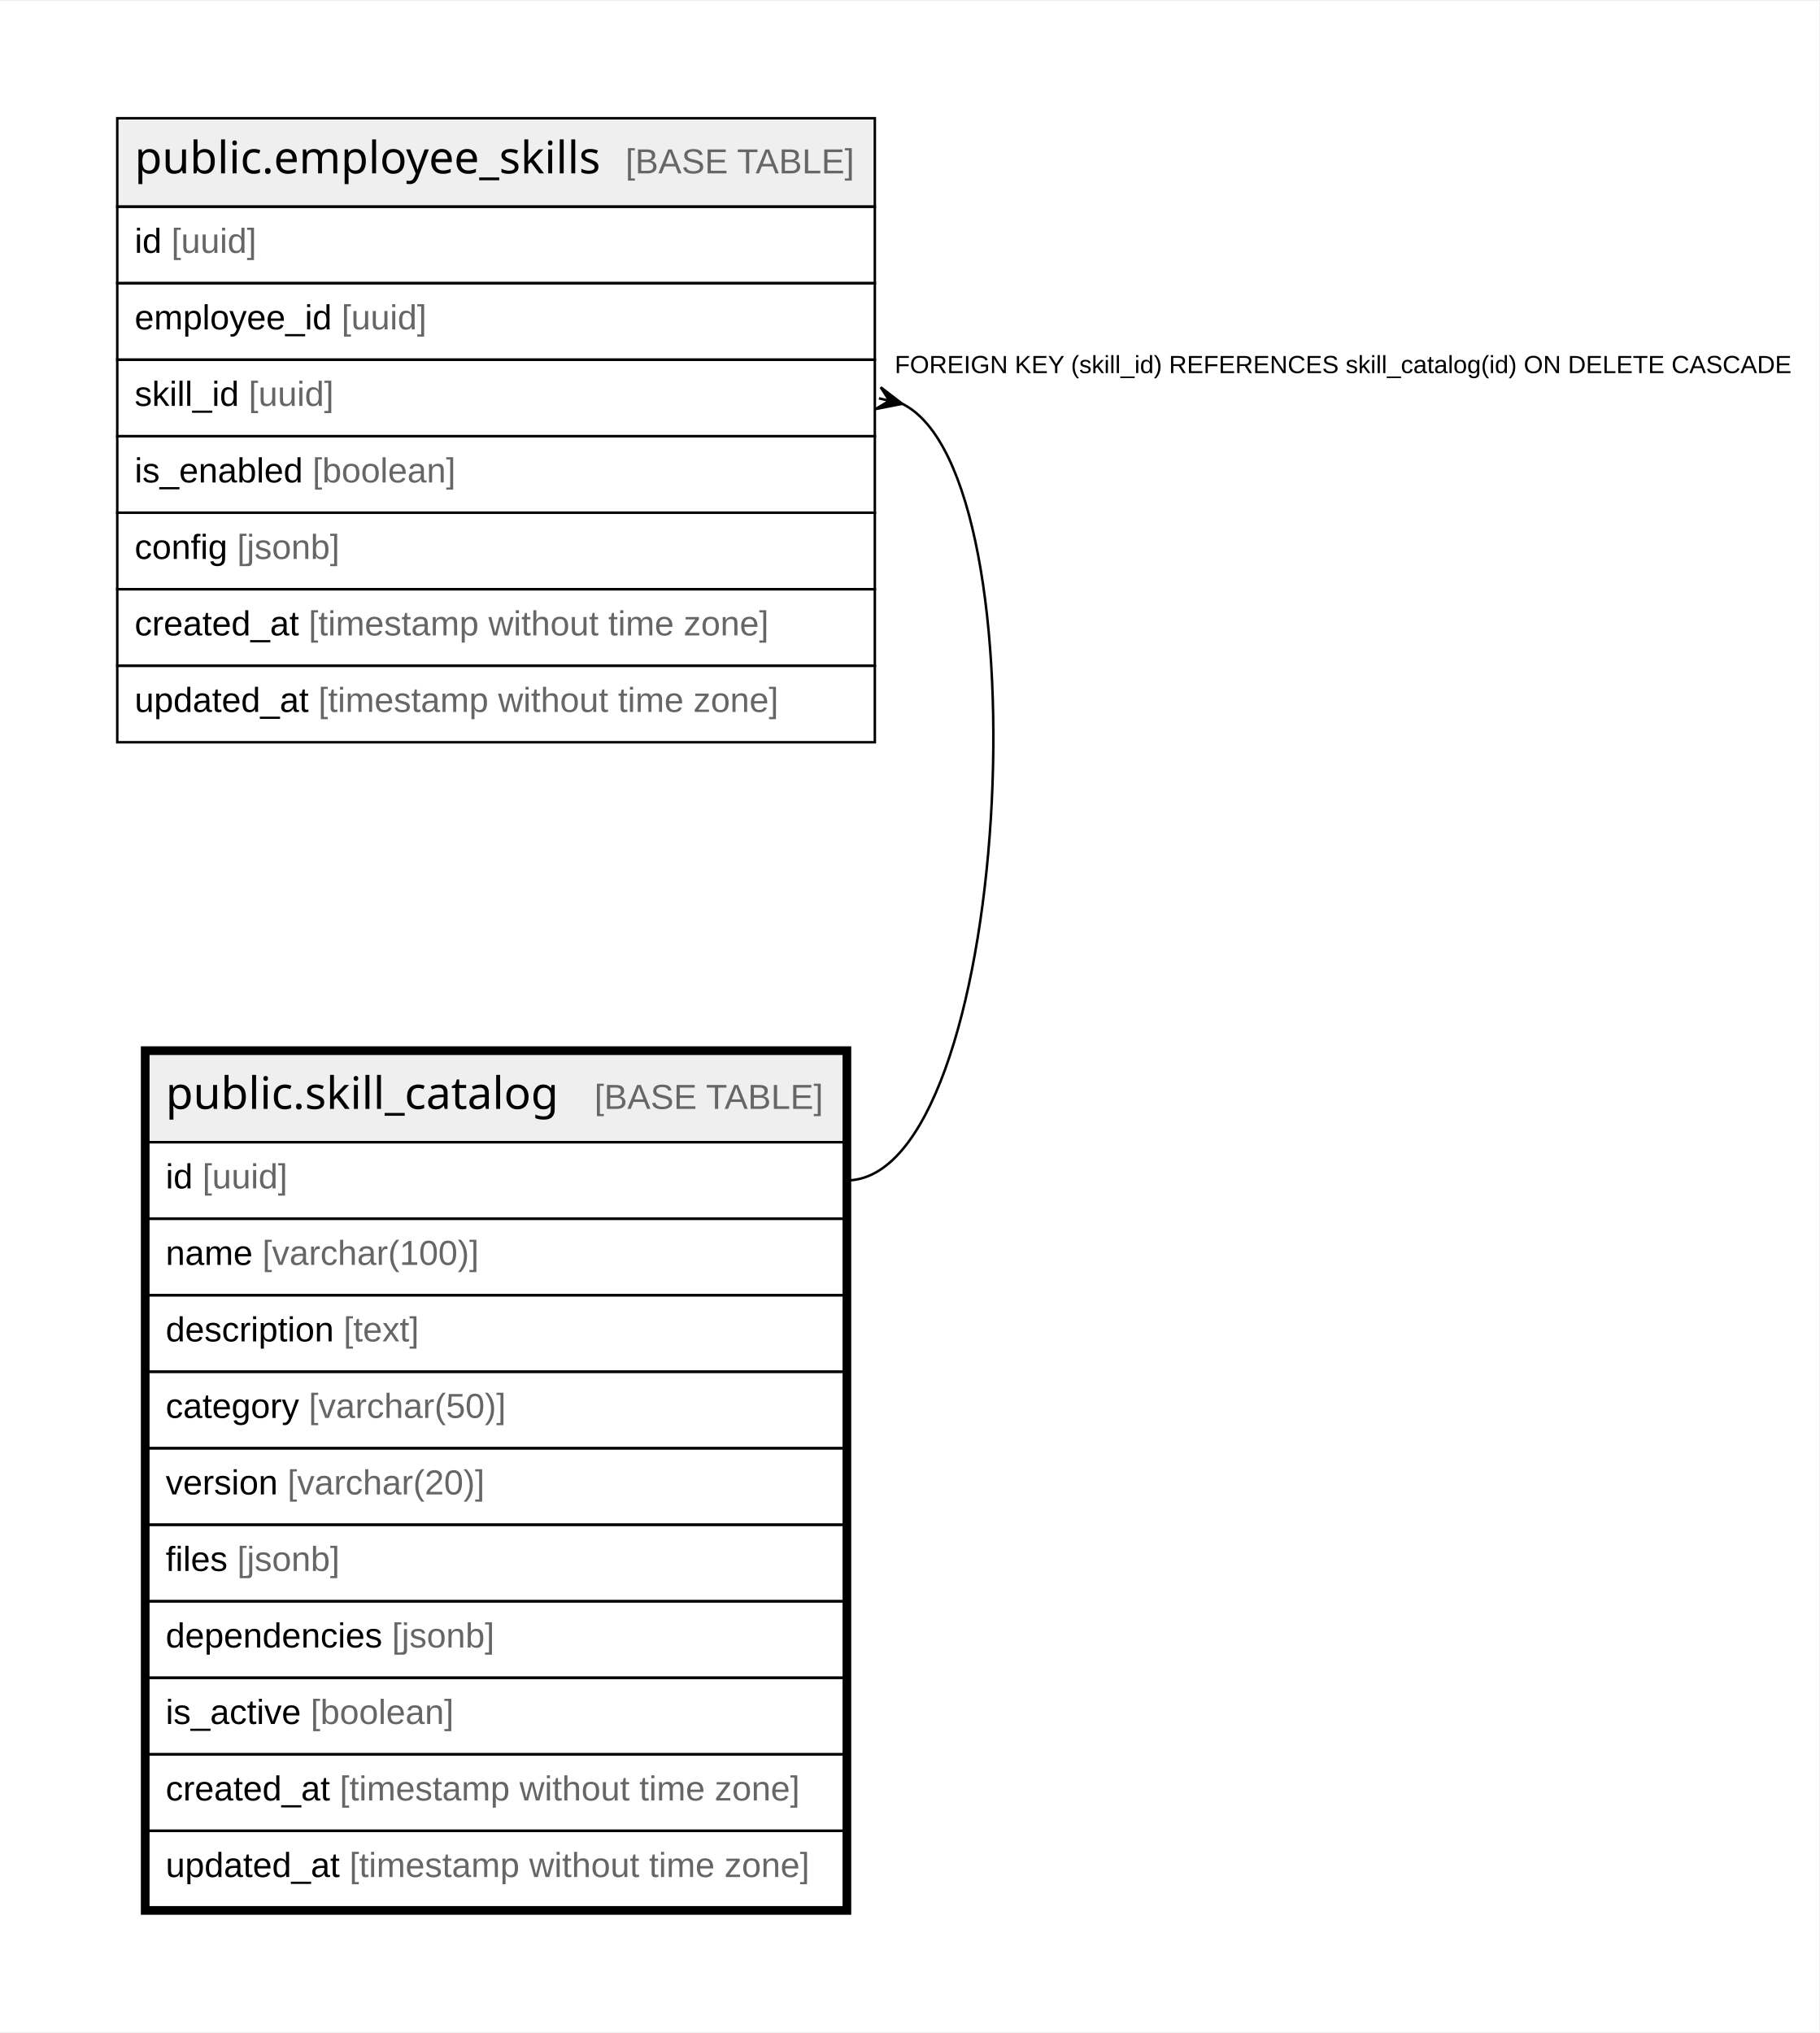
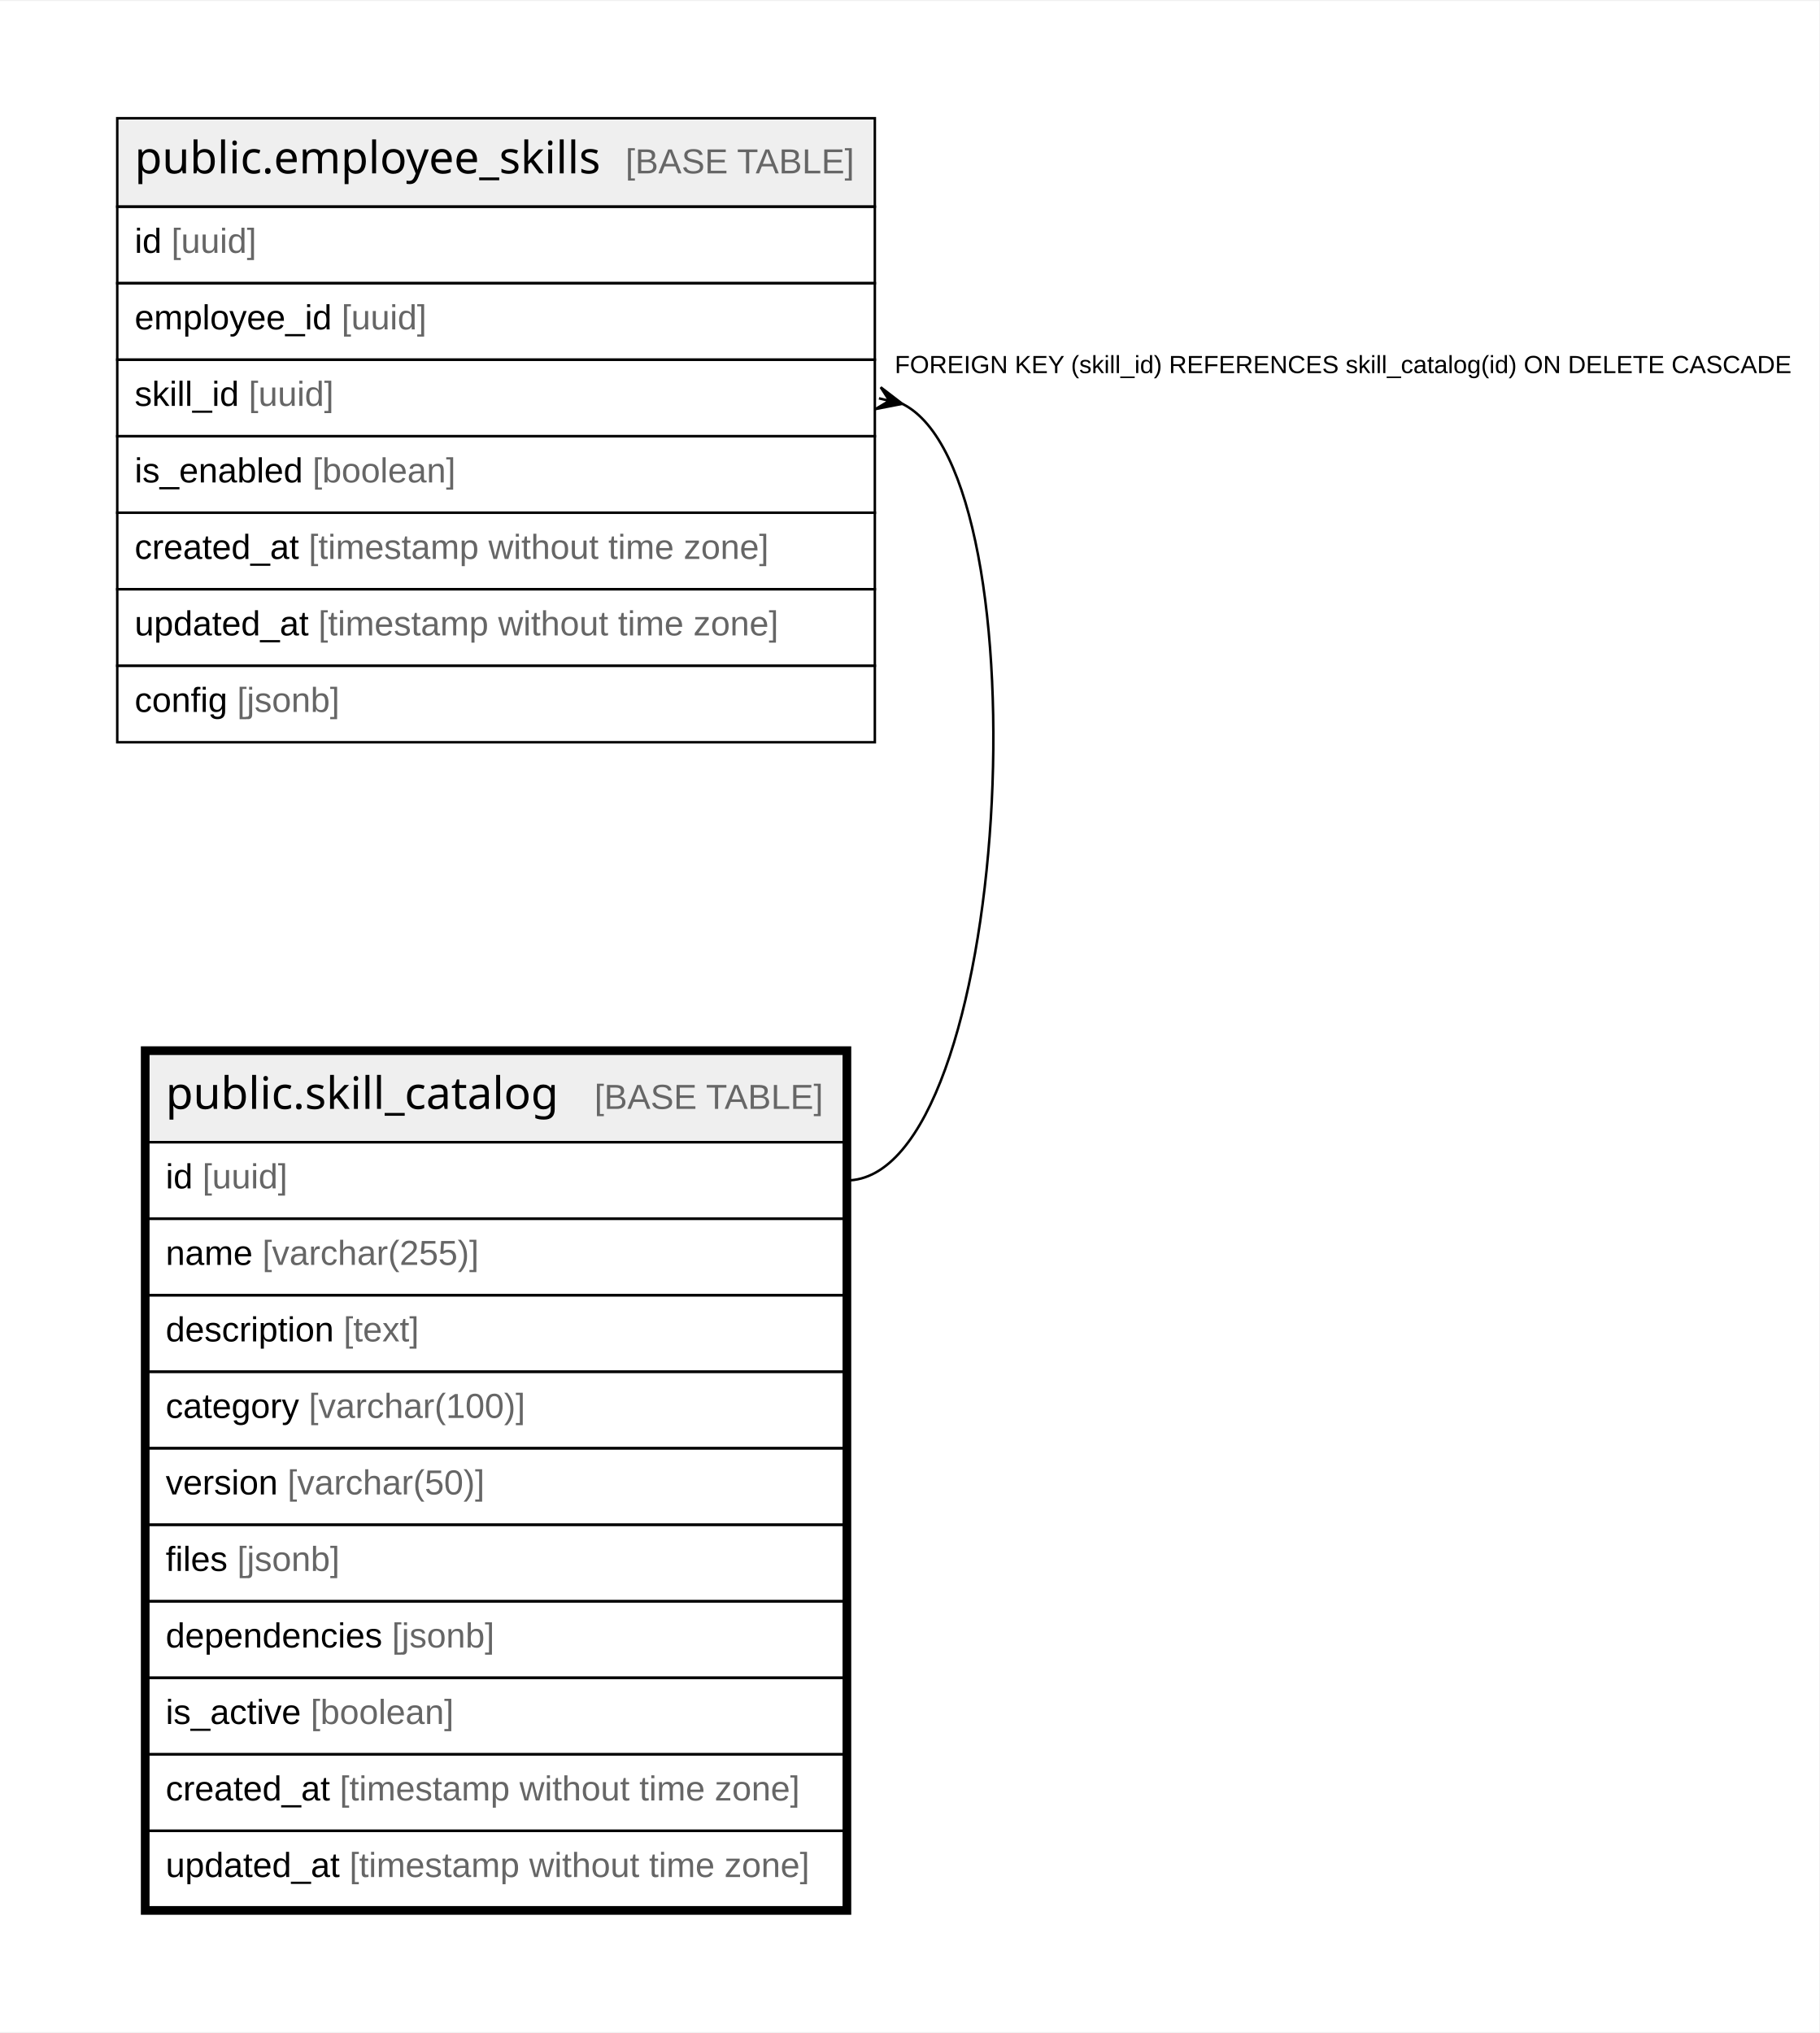
<svg xmlns="http://www.w3.org/2000/svg" width="732pt" height="818pt" viewBox="0.00 0.00 732.35 817.60">
  <g id="graph0" class="graph" transform="scale(1 1) rotate(0) translate(4 813.6)">
    <polygon fill="white" stroke="none" points="-4,4 -4,-813.6 728.35,-813.6 728.35,4 -4,4" />
    <g id="node1" class="node">
      <polygon fill="#efefef" stroke="none" points="55.7,-354.2 55.7,-389.8 335.66,-389.8 335.66,-354.2 55.7,-354.2" />
      <polygon fill="none" stroke="black" points="55.7,-354.2 55.7,-389.8 335.66,-389.8 335.66,-354.2 55.7,-354.2" />
      <text text-anchor="start" x="62.7" y="-367.6" font-family="Arial Bold" font-size="18.00">public.skill_catalog</text>
      <text text-anchor="start" x="204.17" y="-367.6" font-family="Arial" font-size="14.00">    </text>
      <text text-anchor="start" x="235.29" y="-367.6" font-family="Arial" font-size="14.00" fill="#666666">[BASE TABLE]</text>
      <polygon fill="none" stroke="black" points="55.7,-323.4 55.7,-354.2 335.66,-354.2 335.66,-323.4 55.7,-323.4" />
      <text text-anchor="start" x="62.7" y="-335.6" font-family="Arial" font-size="14.00">id </text>
      <text text-anchor="start" x="77.49" y="-335.6" font-family="Arial" font-size="14.00" fill="#666666">[uuid]</text>
      <polygon fill="none" stroke="black" points="55.7,-292.6 55.7,-323.4 335.66,-323.4 335.66,-292.6 55.7,-292.6" />
      <text text-anchor="start" x="62.7" y="-304.8" font-family="Arial" font-size="14.00">name </text>
-       <text text-anchor="start" x="101.61" y="-304.8" font-family="Arial" font-size="14.00" fill="#666666">[varchar(100)]</text>
+       <text text-anchor="start" x="101.61" y="-304.8" font-family="Arial" font-size="14.00" fill="#666666">[varchar(255)]</text>
      <polygon fill="none" stroke="black" points="55.7,-261.8 55.7,-292.6 335.66,-292.6 335.66,-261.8 55.7,-261.8" />
      <text text-anchor="start" x="62.7" y="-274" font-family="Arial" font-size="14.00">description </text>
      <text text-anchor="start" x="134.3" y="-274" font-family="Arial" font-size="14.00" fill="#666666">[text]</text>
      <polygon fill="none" stroke="black" points="55.7,-231 55.7,-261.8 335.66,-261.8 335.66,-231 55.7,-231" />
      <text text-anchor="start" x="62.7" y="-243.2" font-family="Arial" font-size="14.00">category </text>
-       <text text-anchor="start" x="120.29" y="-243.2" font-family="Arial" font-size="14.00" fill="#666666">[varchar(50)]</text>
+       <text text-anchor="start" x="120.29" y="-243.2" font-family="Arial" font-size="14.00" fill="#666666">[varchar(100)]</text>
      <polygon fill="none" stroke="black" points="55.7,-200.2 55.7,-231 335.66,-231 335.66,-200.2 55.7,-200.2" />
      <text text-anchor="start" x="62.7" y="-212.4" font-family="Arial" font-size="14.00">version </text>
-       <text text-anchor="start" x="111.72" y="-212.4" font-family="Arial" font-size="14.00" fill="#666666">[varchar(20)]</text>
+       <text text-anchor="start" x="111.72" y="-212.4" font-family="Arial" font-size="14.00" fill="#666666">[varchar(50)]</text>
      <polygon fill="none" stroke="black" points="55.7,-169.4 55.7,-200.2 335.66,-200.2 335.66,-169.4 55.7,-169.4" />
      <text text-anchor="start" x="62.7" y="-181.6" font-family="Arial" font-size="14.00">files </text>
      <text text-anchor="start" x="91.49" y="-181.6" font-family="Arial" font-size="14.00" fill="#666666">[jsonb]</text>
      <polygon fill="none" stroke="black" points="55.7,-138.6 55.7,-169.4 335.66,-169.4 335.66,-138.6 55.7,-138.6" />
      <text text-anchor="start" x="62.7" y="-150.8" font-family="Arial" font-size="14.00">dependencies </text>
      <text text-anchor="start" x="153.78" y="-150.8" font-family="Arial" font-size="14.00" fill="#666666">[jsonb]</text>
      <polygon fill="none" stroke="black" points="55.7,-107.8 55.7,-138.6 335.66,-138.6 335.66,-107.8 55.7,-107.8" />
      <text text-anchor="start" x="62.7" y="-120" font-family="Arial" font-size="14.00">is_active </text>
      <text text-anchor="start" x="121.06" y="-120" font-family="Arial" font-size="14.00" fill="#666666">[boolean]</text>
      <polygon fill="none" stroke="black" points="55.7,-77 55.7,-107.8 335.66,-107.8 335.66,-77 55.7,-77" />
      <text text-anchor="start" x="62.7" y="-89.2" font-family="Arial" font-size="14.00">created_at </text>
      <text text-anchor="start" x="132.75" y="-89.2" font-family="Arial" font-size="14.00" fill="#666666">[timestamp without time zone]</text>
      <polygon fill="none" stroke="black" points="55.7,-46.2 55.7,-77 335.66,-77 335.66,-46.2 55.7,-46.2" />
      <text text-anchor="start" x="62.7" y="-58.4" font-family="Arial" font-size="14.00">updated_at </text>
      <text text-anchor="start" x="136.66" y="-58.4" font-family="Arial" font-size="14.00" fill="#666666">[timestamp without time zone]</text>
      <polygon fill="none" stroke="black" stroke-width="3" points="54.2,-44.7 54.2,-391.3 337.16,-391.3 337.16,-44.7 54.2,-44.7" />
    </g>
    <g id="node2" class="node">
      <polygon fill="#efefef" stroke="none" points="43.2,-730.8 43.2,-766.4 348.16,-766.4 348.16,-730.8 43.2,-730.8" />
      <polygon fill="none" stroke="black" points="43.2,-730.8 43.2,-766.4 348.16,-766.4 348.16,-730.8 43.2,-730.8" />
      <text text-anchor="start" x="50.2" y="-744.2" font-family="Arial Bold" font-size="18.00">public.employee_skills</text>
      <text text-anchor="start" x="216.67" y="-744.2" font-family="Arial" font-size="14.00">    </text>
      <text text-anchor="start" x="247.79" y="-744.2" font-family="Arial" font-size="14.00" fill="#666666">[BASE TABLE]</text>
      <polygon fill="none" stroke="black" points="43.2,-700 43.2,-730.8 348.16,-730.8 348.16,-700 43.2,-700" />
      <text text-anchor="start" x="50.2" y="-712.2" font-family="Arial" font-size="14.00">id </text>
      <text text-anchor="start" x="64.99" y="-712.2" font-family="Arial" font-size="14.00" fill="#666666">[uuid]</text>
      <polygon fill="none" stroke="black" points="43.2,-669.2 43.2,-700 348.16,-700 348.16,-669.2 43.2,-669.2" />
      <text text-anchor="start" x="50.2" y="-681.4" font-family="Arial" font-size="14.00">employee_id </text>
      <text text-anchor="start" x="133.48" y="-681.4" font-family="Arial" font-size="14.00" fill="#666666">[uuid]</text>
      <polygon fill="none" stroke="black" points="43.2,-638.4 43.2,-669.2 348.16,-669.2 348.16,-638.4 43.2,-638.4" />
      <text text-anchor="start" x="50.2" y="-650.6" font-family="Arial" font-size="14.00">skill_id </text>
      <text text-anchor="start" x="96.1" y="-650.6" font-family="Arial" font-size="14.00" fill="#666666">[uuid]</text>
      <polygon fill="none" stroke="black" points="43.2,-607.6 43.2,-638.4 348.16,-638.4 348.16,-607.6 43.2,-607.6" />
      <text text-anchor="start" x="50.2" y="-619.8" font-family="Arial" font-size="14.00">is_enabled </text>
      <text text-anchor="start" x="121.81" y="-619.8" font-family="Arial" font-size="14.00" fill="#666666">[boolean]</text>
      <polygon fill="none" stroke="black" points="43.2,-576.8 43.2,-607.6 348.16,-607.6 348.16,-576.8 43.2,-576.8" />
-       <text text-anchor="start" x="50.2" y="-589" font-family="Arial" font-size="14.00">config </text>
-       <text text-anchor="start" x="91.45" y="-589" font-family="Arial" font-size="14.00" fill="#666666">[jsonb]</text>
+       <text text-anchor="start" x="50.2" y="-589" font-family="Arial" font-size="14.00">created_at </text>
+       <text text-anchor="start" x="120.25" y="-589" font-family="Arial" font-size="14.00" fill="#666666">[timestamp without time zone]</text>
      <polygon fill="none" stroke="black" points="43.2,-546 43.2,-576.8 348.16,-576.8 348.16,-546 43.2,-546" />
-       <text text-anchor="start" x="50.2" y="-558.2" font-family="Arial" font-size="14.00">created_at </text>
-       <text text-anchor="start" x="120.25" y="-558.2" font-family="Arial" font-size="14.00" fill="#666666">[timestamp without time zone]</text>
+       <text text-anchor="start" x="50.2" y="-558.2" font-family="Arial" font-size="14.00">updated_at </text>
+       <text text-anchor="start" x="124.16" y="-558.2" font-family="Arial" font-size="14.00" fill="#666666">[timestamp without time zone]</text>
      <polygon fill="none" stroke="black" points="43.2,-515.2 43.2,-546 348.16,-546 348.16,-515.2 43.2,-515.2" />
-       <text text-anchor="start" x="50.2" y="-527.4" font-family="Arial" font-size="14.00">updated_at </text>
-       <text text-anchor="start" x="124.16" y="-527.4" font-family="Arial" font-size="14.00" fill="#666666">[timestamp without time zone]</text>
+       <text text-anchor="start" x="50.2" y="-527.4" font-family="Arial" font-size="14.00">config </text>
+       <text text-anchor="start" x="91.45" y="-527.4" font-family="Arial" font-size="14.00" fill="#666666">[jsonb]</text>
    </g>
    <g id="edge1" class="edge">
      <path fill="none" stroke="black" d="M359.2,-651.45C417.8,-622.62 403.16,-338.8 336.66,-338.8" />
      <polygon fill="black" stroke="black" points="359.22,-651.44 348.46,-649.34 354.03,-652.66 349.81,-653.65 349.81,-653.65 349.81,-653.65 354.03,-652.66 350.52,-658.1 359.22,-651.44" />
      <text text-anchor="start" x="356.16" y="-663.8" font-family="Arial" font-size="10.00">FOREIGN KEY (skill_id) REFERENCES skill_catalog(id) ON DELETE CASCADE</text>
    </g>
  </g>
</svg>
